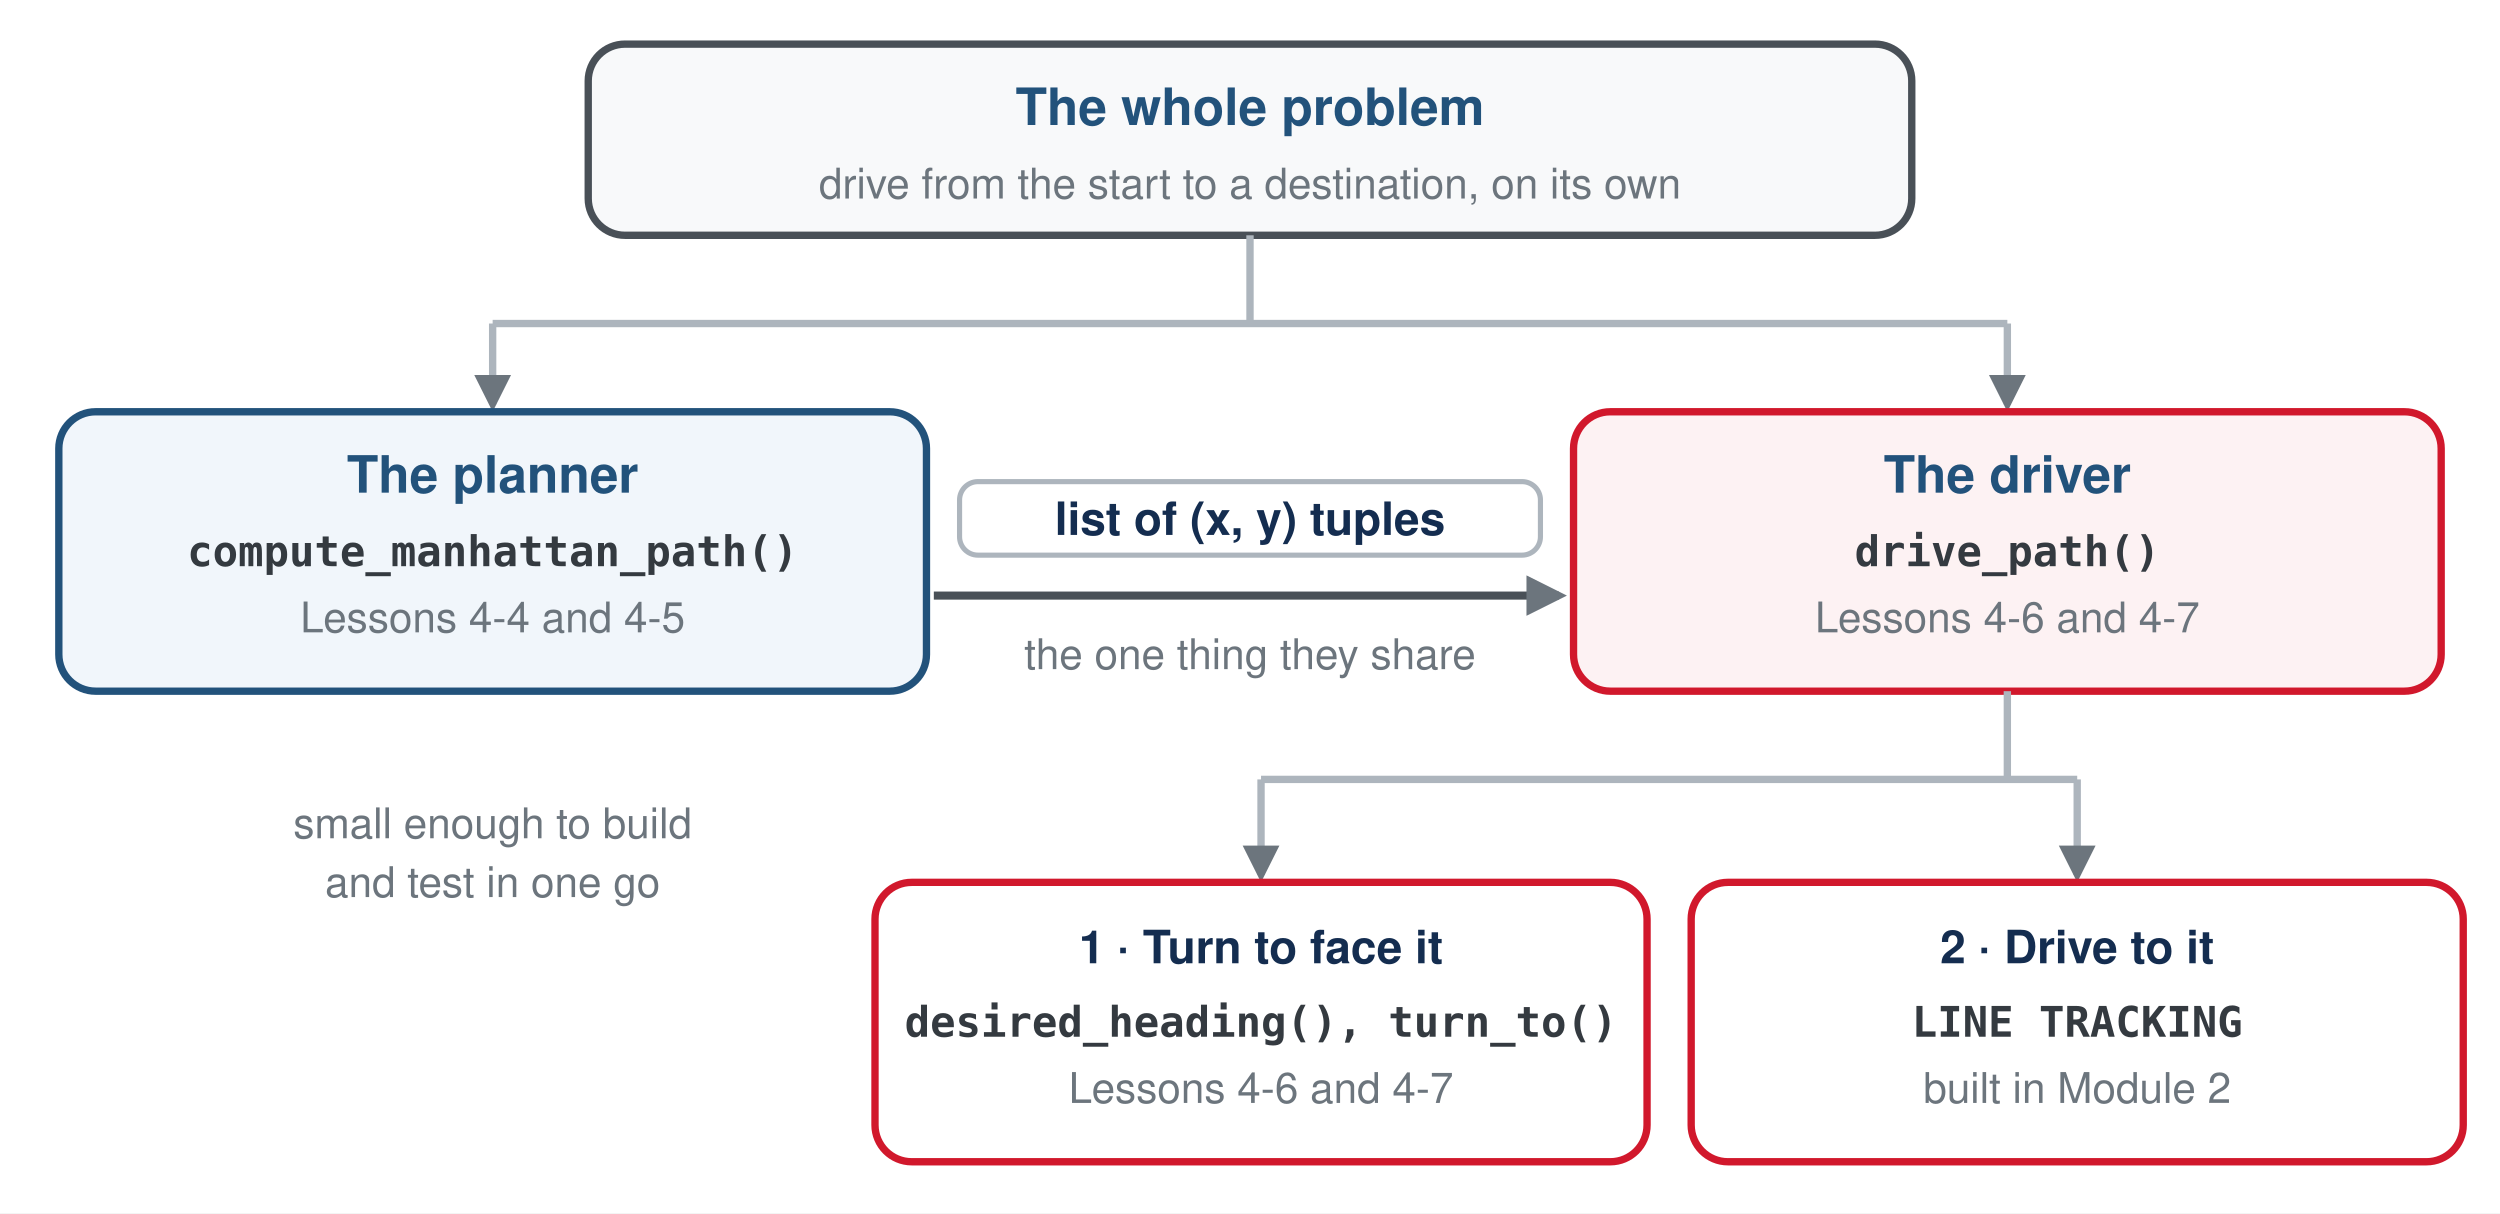
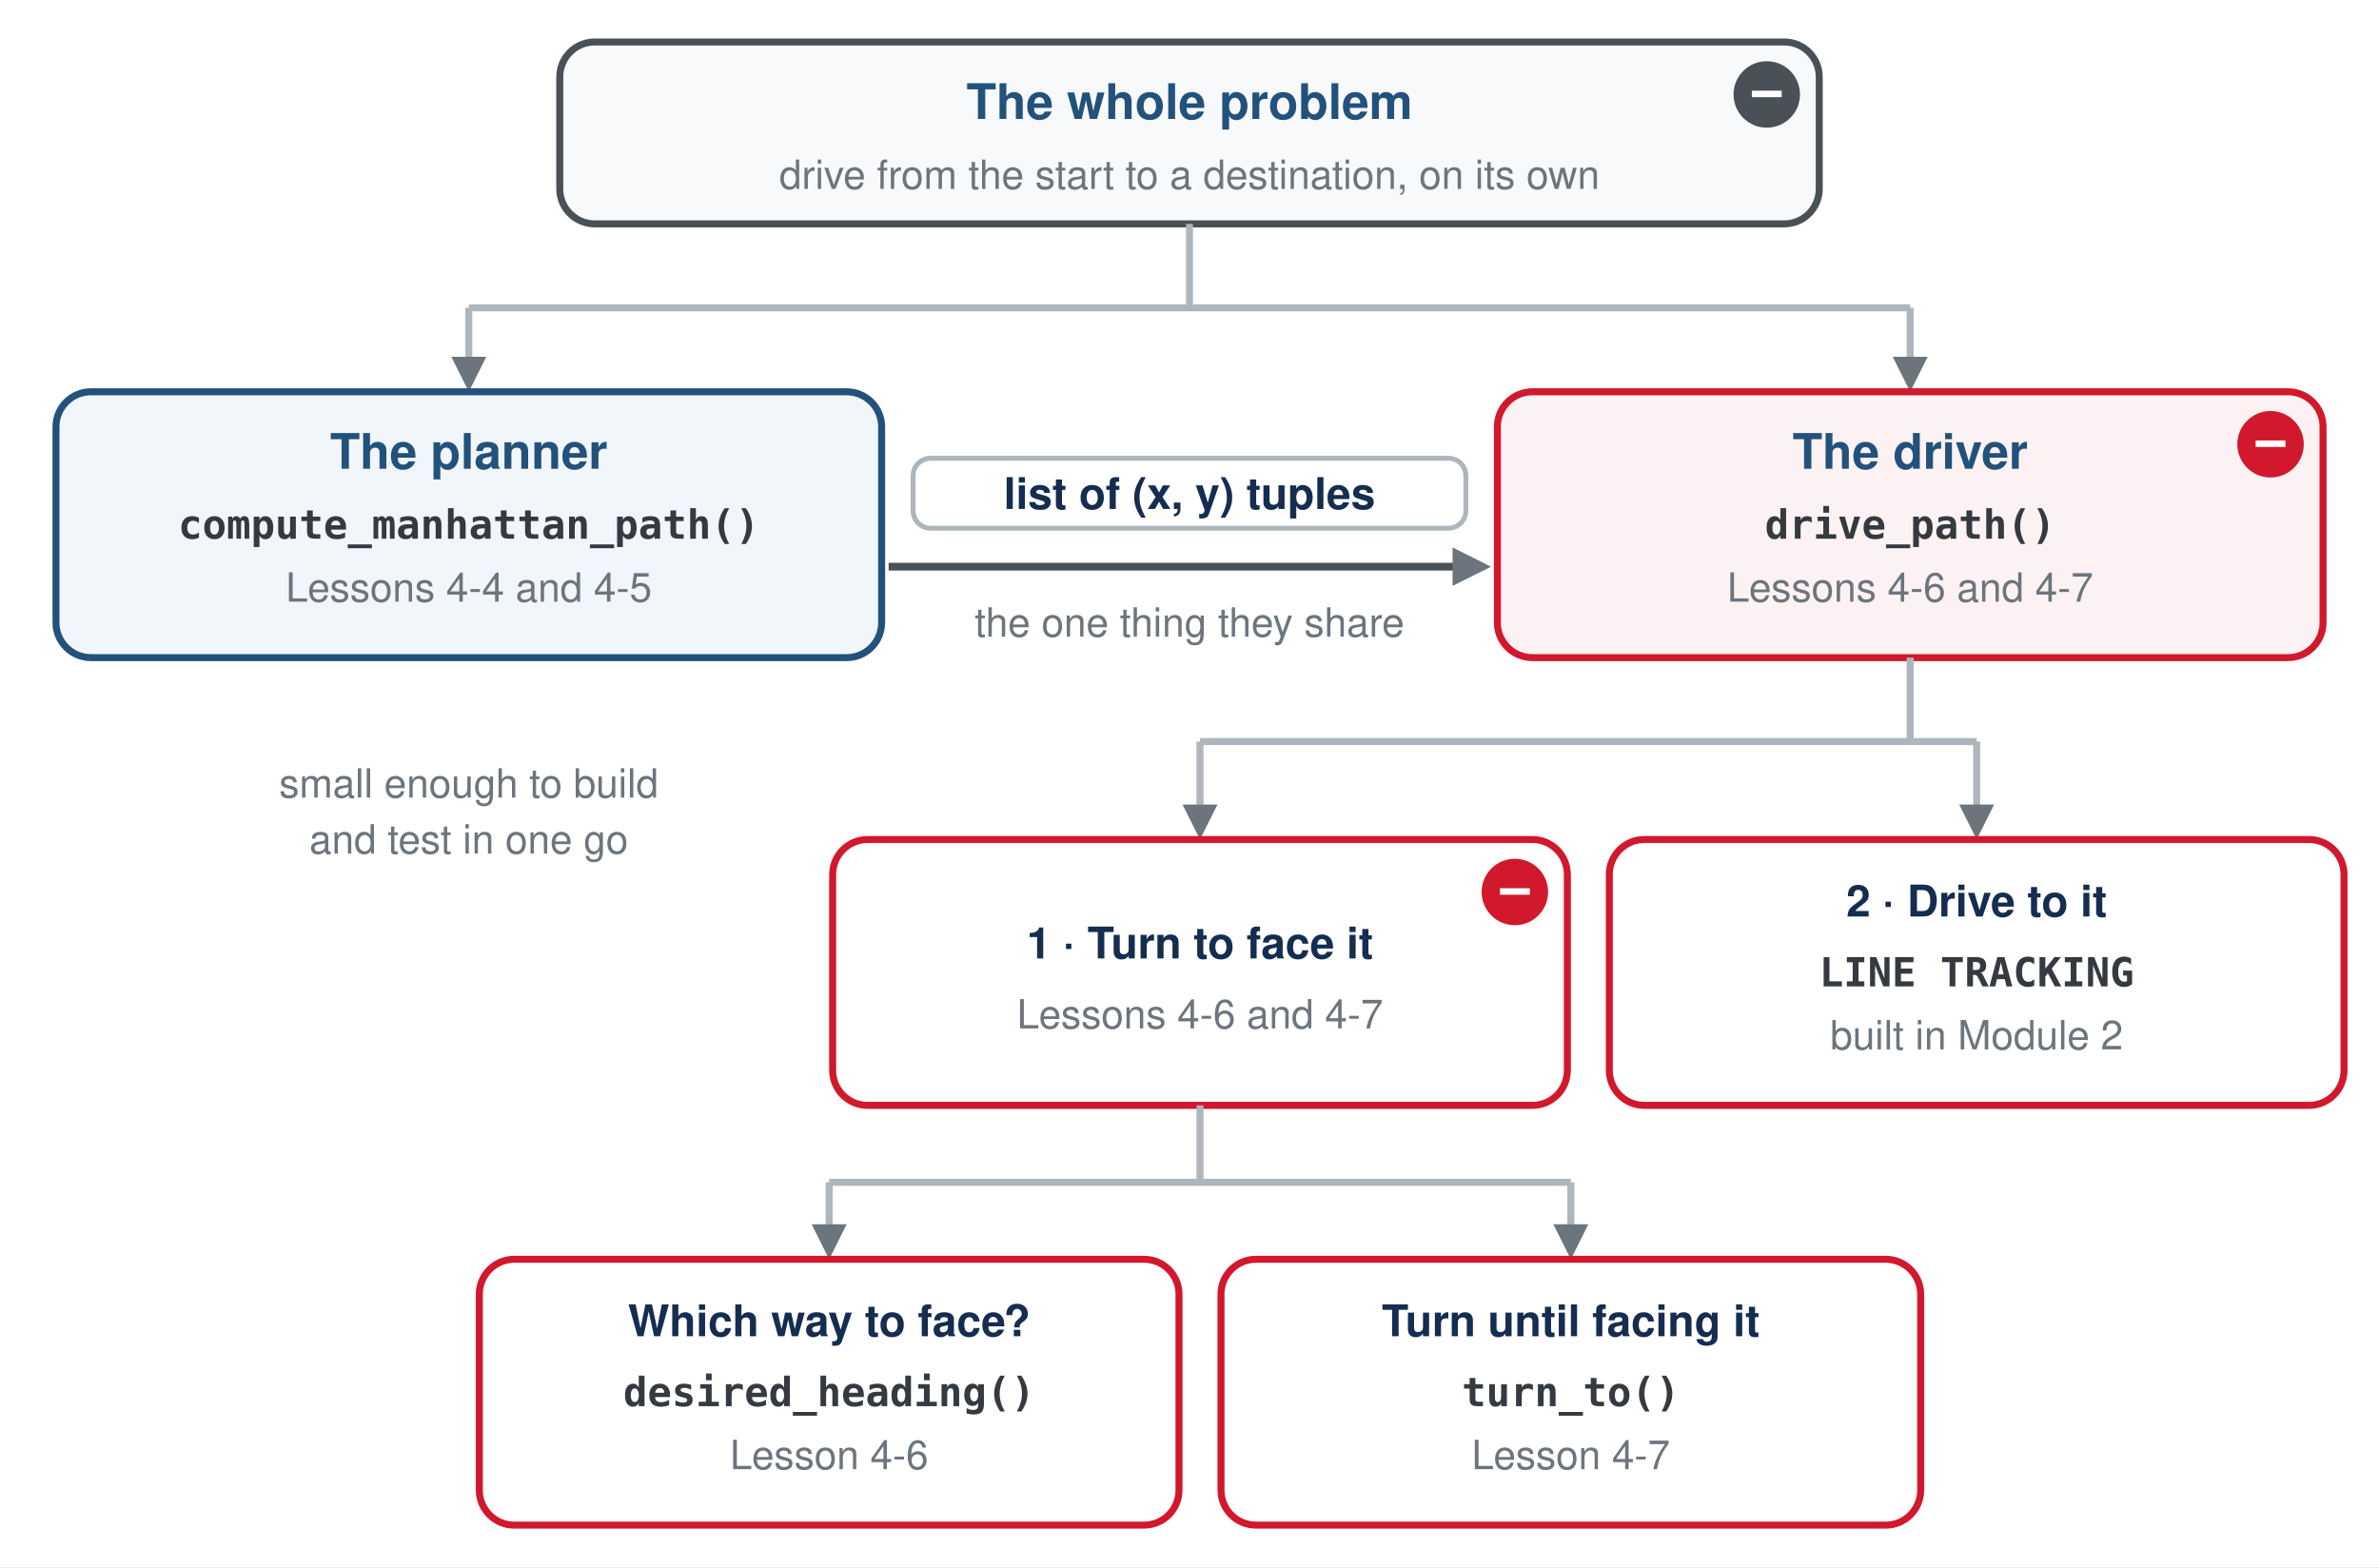
- <svg xmlns="http://www.w3.org/2000/svg" viewBox="0 0 680 330" width="680" height="330" role="img" aria-labelledby="fT fD">
+ <svg xmlns="http://www.w3.org/2000/svg" viewBox="0 0 680 448" width="680" height="448" role="img" aria-labelledby="fT fD">
  <style>
    .h   { font-family: Montserrat, Helvetica, Arial, sans-serif; font-size: 14px; font-weight: 700; fill: #22527B; }
    .n   { font-family: Montserrat, Helvetica, Arial, sans-serif; font-size: 12.5px; fill: #343A40; }
    .nb  { font-family: Montserrat, Helvetica, Arial, sans-serif; font-size: 12.5px; font-weight: 700; fill: #142D50; }
    .sm  { font-family: Montserrat, Helvetica, Arial, sans-serif; font-size: 11.5px; fill: #6C757D; }
    .ax  { font-family: Montserrat, Helvetica, Arial, sans-serif; font-size: 12px; font-weight: 700; fill: #6C757D; }
    .m   { font-family: ui-monospace, SFMono-Regular, Menlo, Consolas, monospace; font-size: 12.5px; font-weight: 700; fill: #142D50; }
    .ms  { font-family: ui-monospace, SFMono-Regular, Menlo, Consolas, monospace; font-size: 11.5px; font-weight: 600; fill: #343A40; }
  </style>
  <defs>
    <marker id="aB" viewBox="0 0 10 10" refX="8" refY="5" markerWidth="5" markerHeight="5" orient="auto-start-reverse">
      <path d="M0,0 L10,5 L0,10 z" fill="#22527B" />
    </marker>
    <marker id="aW" viewBox="0 0 10 10" refX="7" refY="5" markerWidth="4" markerHeight="4" orient="auto">
      <path d="M0,0 L10,5 L0,10 z" fill="#FFFFFF" />
    </marker>
    <marker id="aG" viewBox="0 0 10 10" refX="8" refY="5" markerWidth="5" markerHeight="5" orient="auto-start-reverse">
      <path d="M0,0 L10,5 L0,10 z" fill="#6C757D" />
    </marker>
    <marker id="aR" viewBox="0 0 10 10" refX="8" refY="5" markerWidth="5" markerHeight="5" orient="auto-start-reverse">
      <path d="M0,0 L10,5 L0,10 z" fill="#D1182C" />
    </marker>
    <marker id="aGr" viewBox="0 0 10 10" refX="8" refY="5" markerWidth="5" markerHeight="5" orient="auto-start-reverse">
      <path d="M0,0 L10,5 L0,10 z" fill="#2E7D32" />
    </marker>
    <marker id="pcArr" viewBox="0 0 10 10" refX="8" refY="5" markerWidth="7" markerHeight="7" orient="auto-start-reverse">
      <path d="M0,0 L10,5 L0,10 z" fill="#6C757D" />
    </marker>
    <marker id="pcDim" viewBox="0 0 10 10" refX="5" refY="5" markerWidth="8" markerHeight="8" orient="auto-start-reverse">
      <path d="M0,1 L5,5 L0,9" fill="none" stroke="#142D50" stroke-width="1.6" />
    </marker>
    <g id="pcXRP" stroke-linejoin="round">
      <rect x="-59" y="-80" width="8" height="40" fill="#C3C8CD" stroke="#5F666D" stroke-width="1.3" />
      <rect x="51" y="-80" width="8" height="40" fill="#C3C8CD" stroke="#5F666D" stroke-width="1.3" />
      <rect x="-59" y="-46" width="118" height="75" rx="8" fill="#D3D7DB" fill-opacity="0.92" stroke="#5F666D" stroke-width="1.5" />
      <rect x="-50" y="-38" width="100" height="58" rx="4" fill="#E9ECEF" fill-opacity="0.85" stroke="#9AA1A8" stroke-width="0.8" />
      <circle cx="-49" cy="-79" r="10" fill="#C3C8CD" stroke="#5F666D" stroke-width="1.3" />
      <circle cx="49" cy="-79" r="10" fill="#C3C8CD" stroke="#5F666D" stroke-width="1.3" />
      <circle cx="-49" cy="-79" r="4.5" fill="#F1EBDD" stroke="#8A7E62" stroke-width="0.8" />
      <circle cx="49" cy="-79" r="4.5" fill="#F1EBDD" stroke="#8A7E62" stroke-width="0.8" />
      <rect x="-56" y="-21" width="11" height="42" rx="3.5" fill="#2B2B2B" />
      <rect x="45" y="-21" width="11" height="42" rx="3.5" fill="#2B2B2B" />
      <line x1="-50.5" y1="-17" x2="-50.5" y2="17" stroke="#6C757D" stroke-width="1" />
      <line x1="50.5" y1="-17" x2="50.5" y2="17" stroke="#6C757D" stroke-width="1" />
      <rect x="-40" y="-30" width="6" height="12" rx="2" fill="#F05A28" />
      <rect x="34" y="-30" width="6" height="12" rx="2" fill="#F05A28" />
      <rect x="-24" y="-42" width="48" height="37" rx="2" fill="#D1182C" />
      <rect x="-6" y="-41" width="12" height="35" rx="1" fill="#2B2B2B" />
      <rect x="-26" y="22" width="15" height="13" rx="1.5" fill="#2B2B2B" />
      <rect x="-34" y="24" width="8" height="26" rx="2" fill="#AEB4BA" stroke="#5F666D" stroke-width="1" />
      <rect x="-16" y="-58" width="32" height="13" rx="2" fill="#AEB4BA" stroke="#5F666D" stroke-width="1" />
      <rect x="-18" y="-65" width="36" height="8" rx="1.5" fill="#B5172A" />
      <circle cx="-8" cy="-68" r="5.5" fill="#E4E7EA" stroke="#868E96" stroke-width="1" />
      <circle cx="8" cy="-68" r="5.5" fill="#E4E7EA" stroke="#868E96" stroke-width="1" />
      <circle cx="-6.5" cy="-60" r="4" fill="#FFD43B" stroke="#142D50" stroke-width="1.4" />
      <circle cx="6.5" cy="-60" r="4" fill="#FFD43B" stroke="#142D50" stroke-width="1.4" />
      <circle cx="0" cy="0" r="5" fill="#FFFFFF" stroke="#142D50" stroke-width="1.8" />
      <circle cx="0" cy="0" r="1.8" fill="#142D50" />
    </g>
    <g id="pcGhost" fill="none" stroke="#343A40" stroke-width="1.4" stroke-dasharray="4 3">
      <path d="M -51 -46 V -72 M 51 -46 V -72 M -59 -36 V -79 M 59 -36 V -79 M -59 -46 H 59" />
      <circle cx="-49" cy="-79" r="10" />
      <circle cx="49" cy="-79" r="10" />
      <rect x="-18" y="-65" width="36" height="8" rx="1.5" />
      <circle cx="-6.5" cy="-60" r="4.5" fill="#FFFFFF" stroke="#D1182C" stroke-width="2.4" stroke-dasharray="none" />
      <circle cx="6.5" cy="-60" r="4.5" fill="#FFFFFF" stroke="#D1182C" stroke-width="2.4" stroke-dasharray="none" />
    </g>
  </defs>
-   <rect width="680" height="330" fill="#FFFFFF" />
-   <rect x="160" y="12" width="360" height="52" rx="10" fill="#F8F9FA" stroke="#495057" stroke-width="2" />
-   <text class="h" x="340.0" y="34" text-anchor="middle">The whole problem</text>
-   <text class="sm" x="340.0" y="54" text-anchor="middle">drive from the start to a destination, on its own</text>
-   <line x1="340" y1="64" x2="340" y2="88" stroke="#ADB5BD" stroke-width="2" />
-   <line x1="134.0" y1="88" x2="546.0" y2="88" stroke="#ADB5BD" stroke-width="2" />
-   <line x1="134.0" y1="88" x2="134.0" y2="110" stroke="#ADB5BD" stroke-width="2" marker-end="url(#aG)" />
-   <line x1="546.0" y1="88" x2="546.0" y2="110" stroke="#ADB5BD" stroke-width="2" marker-end="url(#aG)" />
-   <rect x="16" y="112" width="236" height="76" rx="10" fill="#F1F6FB" stroke="#22527B" stroke-width="2" />
-   <text class="h" x="134.0" y="134" text-anchor="middle">The planner</text>
-   <text class="ms" x="134.0" y="154" text-anchor="middle">compute_manhattan_path()</text>
-   <text class="sm" x="134.0" y="172" text-anchor="middle">Lessons 4-4 and 4-5</text>
-   <rect x="428" y="112" width="236" height="76" rx="10" fill="#FDF2F3" stroke="#D1182C" stroke-width="2" />
-   <text class="h" x="546.0" y="134" text-anchor="middle">The driver</text>
-   <text class="ms" x="546.0" y="154" text-anchor="middle">drive_path()</text>
-   <text class="sm" x="546.0" y="172" text-anchor="middle">Lessons 4-6 and 4-7</text>
-   <line x1="254" y1="162" x2="424" y2="162" stroke="#495057" stroke-width="2.2" marker-end="url(#aG)" />
-   <rect x="261.0" y="131" width="158" height="20" rx="5" fill="#FFFFFF" stroke="#ADB5BD" stroke-width="1.4" />
-   <text class="nb" x="340" y="145.5" text-anchor="middle">list of (x, y) tuples</text>
-   <text class="sm" x="340" y="182" text-anchor="middle">the one thing they share</text>
-   <text class="sm" x="134.0" y="228" text-anchor="middle">small enough to build</text>
-   <text class="sm" x="134.0" y="244" text-anchor="middle">and test in one go</text>
-   <line x1="546.0" y1="188" x2="546.0" y2="212" stroke="#ADB5BD" stroke-width="2" />
-   <line x1="343.0" y1="212" x2="565.0" y2="212" stroke="#ADB5BD" stroke-width="2" />
-   <line x1="343.0" y1="212" x2="343.0" y2="238" stroke="#ADB5BD" stroke-width="2" marker-end="url(#aG)" />
-   <line x1="565.0" y1="212" x2="565.0" y2="238" stroke="#ADB5BD" stroke-width="2" marker-end="url(#aG)" />
-   <rect x="238" y="240" width="210" height="76" rx="10" fill="#FFFFFF" stroke="#D1182C" stroke-width="2" />
-   <text class="nb" x="343.0" y="262" text-anchor="middle">1 · Turn to face it</text>
-   <text class="ms" x="343.0" y="282" text-anchor="middle">desired_heading(), turn_to()</text>
-   <text class="sm" x="343.0" y="300" text-anchor="middle">Lessons 4-6 and 4-7</text>
-   <rect x="460" y="240" width="210" height="76" rx="10" fill="#FFFFFF" stroke="#D1182C" stroke-width="2" />
-   <text class="nb" x="565.0" y="262" text-anchor="middle">2 · Drive to it</text>
-   <text class="ms" x="565.0" y="282" text-anchor="middle">LINE TRACKING</text>
-   <text class="sm" x="565.0" y="300" text-anchor="middle">built in Module 2</text>
+   <rect width="680" height="448" fill="#FFFFFF" />
+   <style>
+     [data-parent] { transition: opacity .3s ease; }
+     .hid { opacity: 0; visibility: hidden; }
+     [data-expand] { cursor: pointer; }
+     [data-expand]:hover rect.bx, [data-expand]:focus rect.bx { stroke-width: 3.5; }
+     [data-expand]:focus { outline: none; }
+     .ind-minus { display: none; }
+     .open .ind-minus { display: inline; }
+     .open .ind-plus { display: none; }
+   </style>
+   <g data-node="whole" data-expand="1" class="open" aria-label="The whole problem: show its parts">
+     <rect class="bx" x="160" y="12" width="360" height="52" rx="10" fill="#F8F9FA" stroke="#495057" stroke-width="2" />
+     <text class="h" x="340.0" y="34.0" text-anchor="middle">The whole problem</text>
+     <text class="sm" x="340.0" y="54.0" text-anchor="middle">drive from the start to a destination, on its own</text>
+     <circle cx="505" cy="27" r="9.5" fill="#495057" />
+     <text class="ind-plus" x="505" y="32.5" text-anchor="middle" font-family="Arial" font-size="17" font-weight="700" fill="#FFFFFF">+</text>
+     <text class="ind-minus" x="505" y="32.5" text-anchor="middle" font-family="Arial" font-size="17" font-weight="700" fill="#FFFFFF">−</text>
+   </g>
+   <g data-parent="whole">
+     <line x1="340" y1="64" x2="340" y2="88" stroke="#ADB5BD" stroke-width="2" />
+     <line x1="134.0" y1="88" x2="546.0" y2="88" stroke="#ADB5BD" stroke-width="2" />
+     <line x1="134.0" y1="88" x2="134.0" y2="110" stroke="#ADB5BD" stroke-width="2" marker-end="url(#aG)" />
+     <line x1="546.0" y1="88" x2="546.0" y2="110" stroke="#ADB5BD" stroke-width="2" marker-end="url(#aG)" />
+   </g>
+   <g data-parent="whole">
+     <rect class="bx" x="16" y="112" width="236" height="76" rx="10" fill="#F1F6FB" stroke="#22527B" stroke-width="2" />
+     <text class="h" x="134.0" y="134.0" text-anchor="middle">The planner</text>
+     <text class="ms" x="134.0" y="154.0" text-anchor="middle">compute_manhattan_path()</text>
+     <text class="sm" x="134.0" y="172.0" text-anchor="middle">Lessons 4-4 and 4-5</text>
+   </g>
+   <g data-parent="whole" data-node="driver" data-expand="1" class="open" aria-label="The driver: show its parts">
+     <rect class="bx" x="428" y="112" width="236" height="76" rx="10" fill="#FDF2F3" stroke="#D1182C" stroke-width="2" />
+     <text class="h" x="546.0" y="134.0" text-anchor="middle">The driver</text>
+     <text class="ms" x="546.0" y="154.0" text-anchor="middle">drive_path()</text>
+     <text class="sm" x="546.0" y="172.0" text-anchor="middle">Lessons 4-6 and 4-7</text>
+     <circle cx="649" cy="127" r="9.5" fill="#D1182C" />
+     <text class="ind-plus" x="649" y="132.5" text-anchor="middle" font-family="Arial" font-size="17" font-weight="700" fill="#FFFFFF">+</text>
+     <text class="ind-minus" x="649" y="132.5" text-anchor="middle" font-family="Arial" font-size="17" font-weight="700" fill="#FFFFFF">−</text>
+   </g>
+   <g data-parent="whole">
+     <line x1="254" y1="162" x2="424" y2="162" stroke="#495057" stroke-width="2.2" marker-end="url(#aG)" />
+     <rect x="261.0" y="131" width="158" height="20" rx="5" fill="#FFFFFF" stroke="#ADB5BD" stroke-width="1.4" />
+     <text class="nb" x="340" y="145.5" text-anchor="middle">list of (x, y) tuples</text>
+     <text class="sm" x="340" y="182" text-anchor="middle">the one thing they share</text>
+     <text class="sm" x="134.0" y="228" text-anchor="middle">small enough to build</text>
+     <text class="sm" x="134.0" y="244" text-anchor="middle">and test in one go</text>
+   </g>
+   <g data-parent="driver">
+     <line x1="546.0" y1="188" x2="546.0" y2="212" stroke="#ADB5BD" stroke-width="2" />
+     <line x1="343.0" y1="212" x2="565.0" y2="212" stroke="#ADB5BD" stroke-width="2" />
+     <line x1="343.0" y1="212" x2="343.0" y2="238" stroke="#ADB5BD" stroke-width="2" marker-end="url(#aG)" />
+     <line x1="565.0" y1="212" x2="565.0" y2="238" stroke="#ADB5BD" stroke-width="2" marker-end="url(#aG)" />
+   </g>
+   <g data-parent="driver" data-node="turn" data-expand="1" class="open" aria-label="1 · Turn to face it: show its parts">
+     <rect class="bx" x="238" y="240" width="210" height="76" rx="10" fill="#FFFFFF" stroke="#D1182C" stroke-width="2" />
+     <text class="nb" x="343.0" y="274.0" text-anchor="middle">1 · Turn to face it</text>
+     <text class="sm" x="343.0" y="294.0" text-anchor="middle">Lessons 4-6 and 4-7</text>
+     <circle cx="433" cy="255" r="9.5" fill="#D1182C" />
+     <text class="ind-plus" x="433" y="260.5" text-anchor="middle" font-family="Arial" font-size="17" font-weight="700" fill="#FFFFFF">+</text>
+     <text class="ind-minus" x="433" y="260.5" text-anchor="middle" font-family="Arial" font-size="17" font-weight="700" fill="#FFFFFF">−</text>
+   </g>
+   <g data-parent="driver">
+     <rect class="bx" x="460" y="240" width="210" height="76" rx="10" fill="#FFFFFF" stroke="#D1182C" stroke-width="2" />
+     <text class="nb" x="565.0" y="262.0" text-anchor="middle">2 · Drive to it</text>
+     <text class="ms" x="565.0" y="282.0" text-anchor="middle">LINE TRACKING</text>
+     <text class="sm" x="565.0" y="300.0" text-anchor="middle">built in Module 2</text>
+   </g>
+   <g data-parent="turn">
+     <line x1="343.0" y1="316" x2="343.0" y2="338" stroke="#ADB5BD" stroke-width="2" />
+     <line x1="237.0" y1="338" x2="449.0" y2="338" stroke="#ADB5BD" stroke-width="2" />
+     <line x1="237.0" y1="338" x2="237.0" y2="358" stroke="#ADB5BD" stroke-width="2" marker-end="url(#aG)" />
+     <line x1="449.0" y1="338" x2="449.0" y2="358" stroke="#ADB5BD" stroke-width="2" marker-end="url(#aG)" />
+   </g>
+   <g data-parent="turn">
+     <rect class="bx" x="137.0" y="360" width="200" height="76" rx="10" fill="#FFFFFF" stroke="#D1182C" stroke-width="2" />
+     <text class="nb" x="237.0" y="382.0" text-anchor="middle">Which way to face?</text>
+     <text class="ms" x="237.0" y="402.0" text-anchor="middle">desired_heading()</text>
+     <text class="sm" x="237.0" y="420.0" text-anchor="middle">Lesson 4-6</text>
+   </g>
+   <g data-parent="turn">
+     <rect class="bx" x="349.0" y="360" width="200" height="76" rx="10" fill="#FFFFFF" stroke="#D1182C" stroke-width="2" />
+     <text class="nb" x="449.0" y="382.0" text-anchor="middle">Turn until facing it</text>
+     <text class="ms" x="449.0" y="402.0" text-anchor="middle">turn_to()</text>
+     <text class="sm" x="449.0" y="420.0" text-anchor="middle">Lesson 4-7</text>
+   </g>
</svg>
